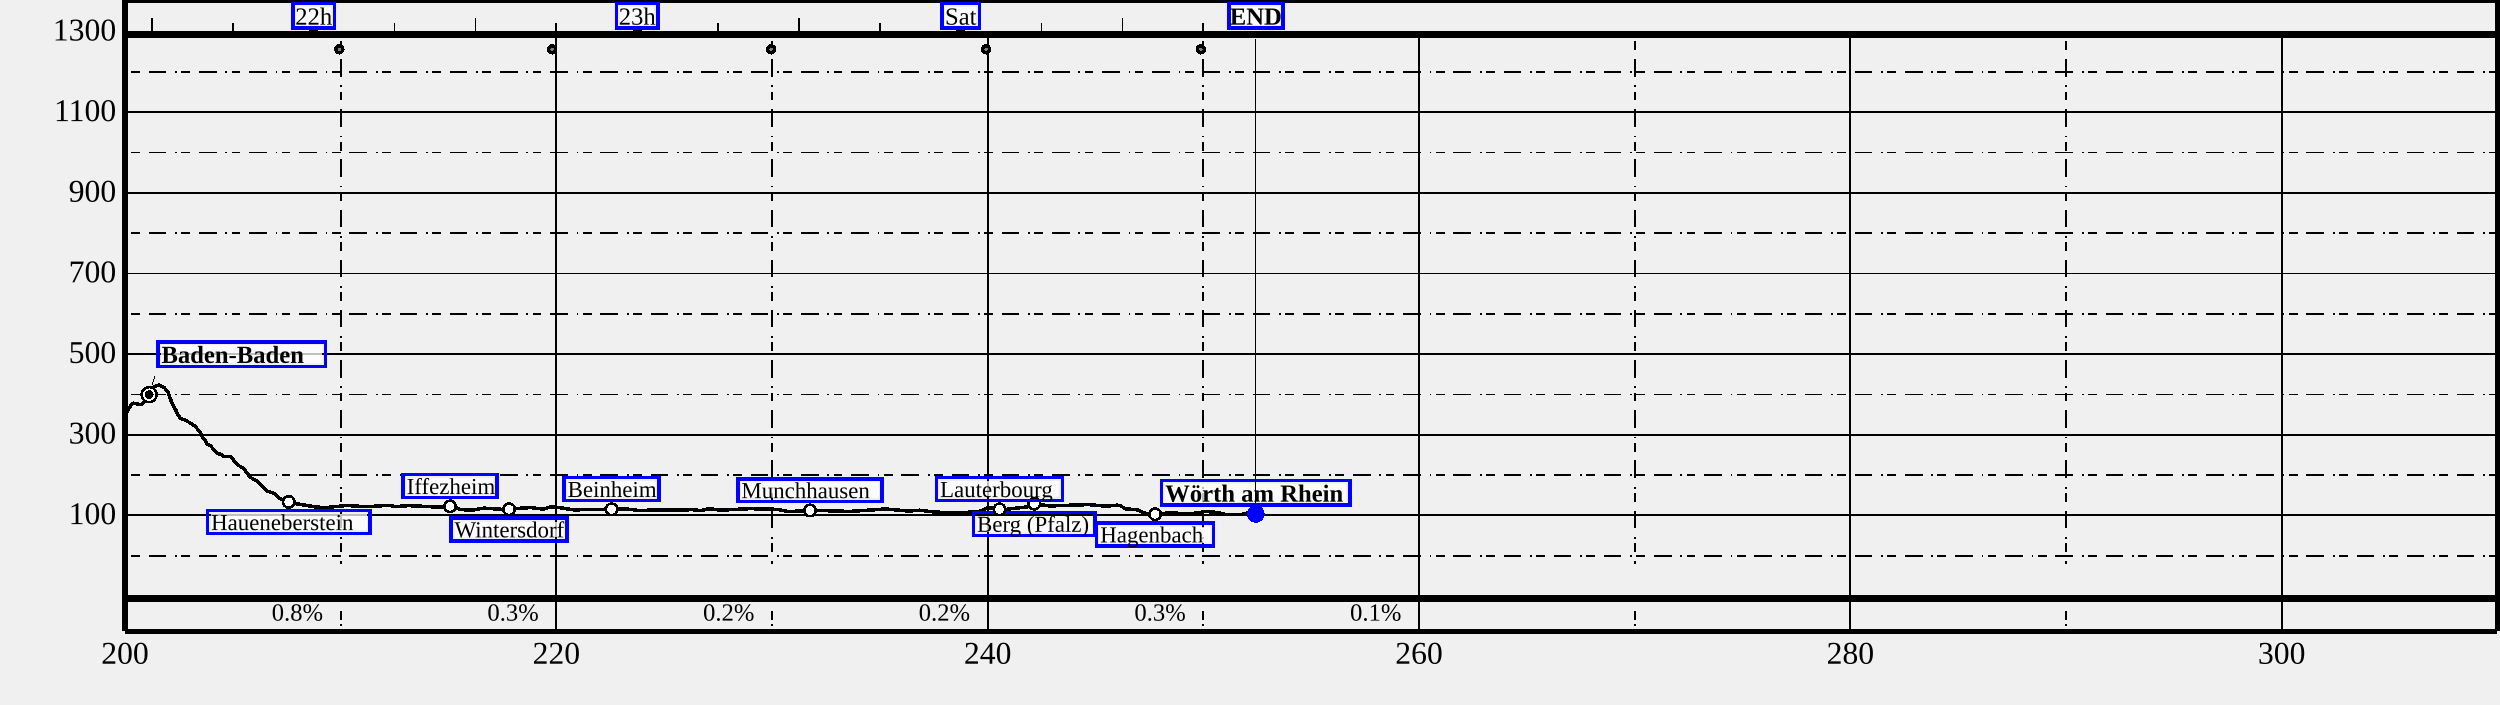
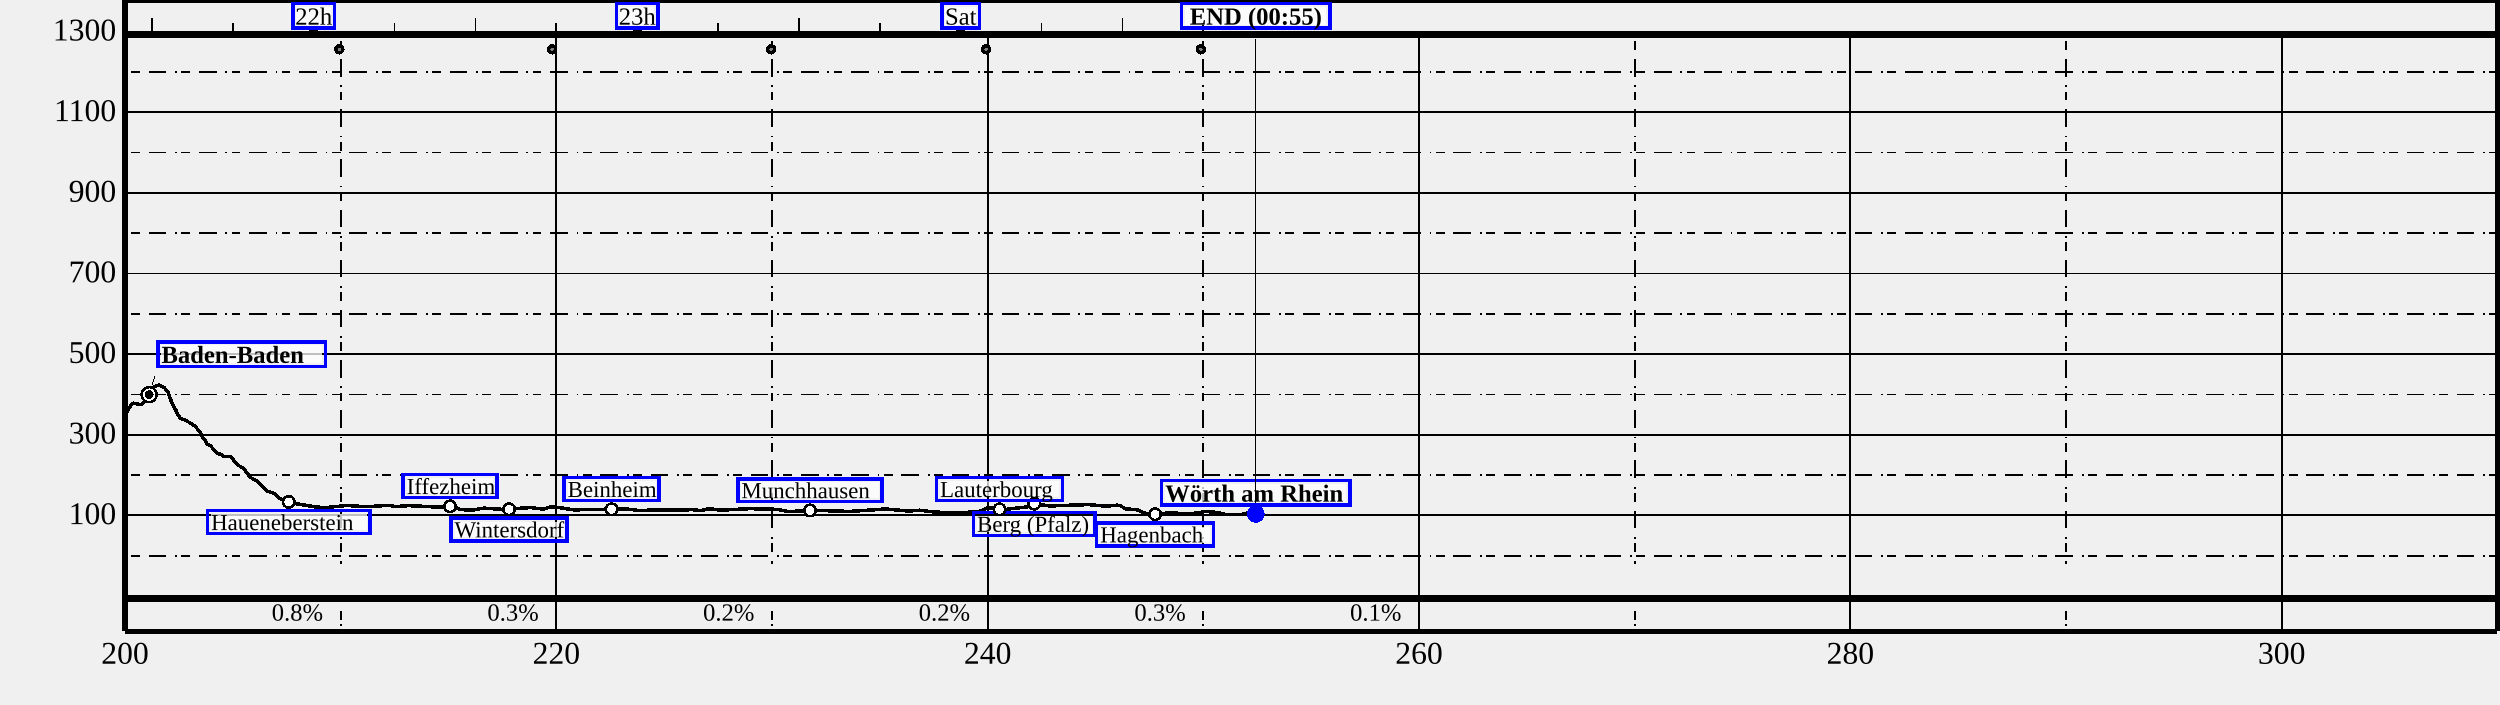
<svg xmlns="http://www.w3.org/2000/svg" height="400" width="1420">
  <g font-size="18" id="world" shape-rendering="crispEdges">
    <g id="BG" />
    <g id="SB" transform="translate(71 360)">
      <text text-anchor="middle" x="0" y="17">
200
</text>
      <text text-anchor="middle" x="245" y="17">
220
</text>
      <text text-anchor="middle" x="490" y="17">
240
</text>
      <text text-anchor="middle" x="735" y="17">
260
</text>
      <text text-anchor="middle" x="980" y="17">
280
</text>
      <text text-anchor="middle" x="1225" y="17">
300
</text>
    </g>
    <g id="SD" transform="translate(71 0)">
      <path d="M0,0 L1347.5,0" stroke="black" stroke-width="3" />
      <path d="M0,0 L0,358.5" stroke="black" stroke-width="3" />
      <path d="M0,358.5 L1347.5,358.5" stroke="black" stroke-width="3" />
      <path d="M1347.5,0 L1347.5,358.5" stroke="black" stroke-width="3" />
      <path d="M0,358.5 L1347.5,358.5" stroke="black" stroke-width="1" />
      <path d="M0,20 L0,358.5" stroke="black" stroke-width="1" />
      <path d="M245,20 L245,358.5" stroke="black" stroke-width="1" />
      <path d="M490,20 L490,358.5" stroke="black" stroke-width="1" />
      <path d="M735,20 L735,358.5" stroke="black" stroke-width="1" />
      <path d="M980,20 L980,358.5" stroke="black" stroke-width="1" />
      <path d="M1225,20 L1225,358.5" stroke="black" stroke-width="1" />
      <path d="M122.5,20 L122.5,320.5" stroke="black" stroke-dasharray="1.0,2.5,5.0,5.0,10.0,5.0" />
      <path d="M367.5,20 L367.5,320.5" stroke="black" stroke-dasharray="1.0,2.5,5.0,5.0,10.0,5.0" />
      <path d="M612.5,20 L612.5,320.5" stroke="black" stroke-dasharray="1.0,2.5,5.0,5.0,10.0,5.0" />
      <path d="M857.5,20 L857.5,320.5" stroke="black" stroke-dasharray="1.0,2.5,5.0,5.0,10.0,5.0" />
      <path d="M1102.5,20 L1102.5,320.5" stroke="black" stroke-dasharray="1.0,2.5,5.0,5.0,10.0,5.0" />
      <path d="M1347.5,20 L1347.5,320.5" stroke="black" stroke-dasharray="1.0,2.5,5.0,5.0,10.0,5.0" />
      <path d="M0,338.5 L1347.5,338.5" stroke="black" stroke-width="1" />
      <path d="M0,292.714 L1347.5,292.714" stroke="black" stroke-width="1" />
      <path d="M0,246.929 L1347.5,246.929" stroke="black" stroke-width="1" />
      <path d="M0,201.143 L1347.5,201.143" stroke="black" stroke-width="1" />
      <path d="M0,155.357 L1347.5,155.357" stroke="black" stroke-width="1" />
      <path d="M0,109.571 L1347.5,109.571" stroke="black" stroke-width="1" />
      <path d="M0,63.786 L1347.5,63.786" stroke="black" stroke-width="1" />
      <path d="M0,18 L1347.5,18" stroke="black" stroke-width="1" />
      <path d="M0,315.607 L1347.5,315.607" stroke="black" stroke-dasharray="1.0,2.5,5.0,5.0,10.0,5.0" />
      <path d="M0,269.821 L1347.5,269.821" stroke="black" stroke-dasharray="1.0,2.5,5.0,5.0,10.0,5.0" />
      <path d="M0,224.036 L1347.5,224.036" stroke="black" stroke-dasharray="1.0,2.5,5.0,5.0,10.0,5.0" />
      <path d="M0,178.25 L1347.5,178.25" stroke="black" stroke-dasharray="1.0,2.5,5.0,5.0,10.0,5.0" />
      <path d="M0,132.464 L1347.5,132.464" stroke="black" stroke-dasharray="1.0,2.5,5.0,5.0,10.0,5.0" />
      <path d="M0,86.679 L1347.5,86.679" stroke="black" stroke-dasharray="1.0,2.5,5.0,5.0,10.0,5.0" />
      <path d="M0,40.893 L1347.5,40.893" stroke="black" stroke-dasharray="1.0,2.5,5.0,5.0,10.0,5.0" />
      <path d="M0,-4.893 L1347.5,-4.893" stroke="black" stroke-dasharray="1.0,2.5,5.0,5.0,10.0,5.0" />
      <path d="M0,20 L1347.5,20" stroke="black" stroke-width="3" />
      <g>
        <path d="M15.312,20 L15.312,10" stroke="black" stroke-width="1" />
        <path d="M61.25,20 L61.25,13" stroke="black" stroke-width="1" />
        <path d="M107.188,20 L107.188,16" stroke="black" stroke-width="5" />
        <path d="M153.125,20 L153.125,13" stroke="black" stroke-width="1" />
        <path d="M199.062,20 L199.062,10" stroke="black" stroke-width="1" />
        <path d="M245,20 L245,13" stroke="black" stroke-width="1" />
        <path d="M290.938,20 L290.938,16" stroke="black" stroke-width="5" />
        <path d="M336.875,20 L336.875,13" stroke="black" stroke-width="1" />
        <path d="M382.812,20 L382.812,10" stroke="black" stroke-width="1" />
        <path d="M428.75,20 L428.75,13" stroke="black" stroke-width="1" />
        <path d="M474.688,20 L474.688,16" stroke="black" stroke-width="5" />
        <path d="M520.625,20 L520.625,13" stroke="black" stroke-width="1" />
        <path d="M566.562,20 L566.562,10" stroke="black" stroke-width="1" />
        <path d="M612.5,20 L612.5,13" stroke="black" stroke-width="1" />
      </g>
      <text font-size="14" text-anchor="end" x="112.5" y="352.5">
0.8%
</text>
      <text font-size="14" text-anchor="end" x="235" y="352.5">
0.3%
</text>
      <text font-size="14" text-anchor="end" x="357.5" y="352.5">
0.2%
</text>
      <text font-size="14" text-anchor="end" x="480" y="352.5">
0.2%
</text>
      <text font-size="14" text-anchor="end" x="602.5" y="352.5">
0.3%
</text>
      <text font-size="14" text-anchor="end" x="725" y="352.5">
0.1%
</text>
      <path d="M122.5,355.5 L122.5,340.5" stroke="black" stroke-dasharray="1.0,2.5,5.0,5.0,10.0,5.0" />
      <path d="M367.5,355.5 L367.5,340.5" stroke="black" stroke-dasharray="1.0,2.5,5.0,5.0,10.0,5.0" />
      <path d="M612.5,355.5 L612.5,340.5" stroke="black" stroke-dasharray="1.0,2.5,5.0,5.0,10.0,5.0" />
      <path d="M857.5,355.5 L857.5,340.5" stroke="black" stroke-dasharray="1.0,2.5,5.0,5.0,10.0,5.0" />
      <path d="M1102.5,355.5 L1102.5,340.5" stroke="black" stroke-dasharray="1.0,2.5,5.0,5.0,10.0,5.0" />
      <path d="M1347.5,355.5 L1347.5,340.5" stroke="black" stroke-dasharray="1.0,2.5,5.0,5.0,10.0,5.0" />
      <path d="M0,340.5 L1347.5,340.5" stroke="black" stroke-width="3" />
      <path d="M0.4,234.5 L1.0,234.5 L1.3,233.5 L3.5,229.9 L4.8,229.0 L9.0,229.8 L10.2,228.9 L12.3,226.8 L13.5,224.1 L15.9,221.2 L16.2,220.0 L19.2,218.6 L22.2,220.0 L24.6,223.0 L26.4,228.3 L28.6,232.5 L28.8,232.5 L29.3,234.4 L31.6,237.7 L34.4,238.6 L39.8,242.1 L42.5,245.3 L44.1,248.6 L45.6,250.1 L46.7,252.2 L48.6,253.3 L52.5,257.5 L54.8,258.2 L56.3,259.4 L59.8,259.2 L64.2,264.2 L67.5,266.2 L71.0,271.0 L74.7,273.1 L80.2,278.7 L84.4,280.1 L87.9,283.2 L94.8,285.7 L109.3,288.1 L115.4,288.2 L125.7,287.1 L137.2,287.8 L150.4,287.0 L153.3,287.8 L161.1,287.2 L177.7,288.0 L184.2,287.6 L187.9,288.2 L190.4,289.4 L196.9,289.8 L203.9,288.6 L214.1,289.3 L230.7,288.3 L237.3,289.2 L242.6,287.7 L254.9,289.6 L284.6,289.0 L291.0,289.9 L322.5,289.5 L327.1,290.0 L332.0,288.9 L338.3,289.8 L354.7,288.9 L370.3,289.3 L377.2,290.6 L390.1,289.8 L411.6,290.5 L432.0,289.1 L445.2,290.3 L451.5,289.8 L460.4,290.9 L475.1,291.3 L486.4,290.3 L490.2,288.3 L499.7,289.4 L512.4,287.9 L516.5,286.1 L525.1,287.4 L546.9,286.6 L557.1,287.5 L563.8,286.9 L565.7,287.4 L568.2,289.0 L575.0,289.6 L581.4,292.3 L593.4,291.3 L605.0,291.9 L614.1,290.5 L620.9,291.1 L625.4,292.3 L634.5,292.1 L638.1,291.3 L642.3,291.9" fill="transparent" id="track" stroke="black" stroke-linejoin="miter" stroke-miterlimit="1" stroke-width="2" />
      <g>
        <g>
          <circle cx="611.056" cy="28" fill="Gray" id="user-step" r="2" stroke="black" stroke-width="2" />
        </g>
        <g>
          <circle cx="489.113" cy="28" fill="Gray" id="user-step" r="2" stroke="black" stroke-width="2" />
        </g>
        <g>
          <circle cx="367.033" cy="28" fill="Gray" id="user-step" r="2" stroke="black" stroke-width="2" />
        </g>
        <g>
          <circle cx="242.645" cy="28" fill="Gray" id="user-step" r="2" stroke="black" stroke-width="2" />
        </g>
        <g>
          <circle cx="121.74" cy="28" fill="Gray" id="user-step" r="2" stroke="black" stroke-width="2" />
        </g>
        <g />
        <g transform="translate(474.6875 17)">
          <rect fill="white" fill-opacity="0.75" height="10" id="label-bg" width="17.304" x="-8.652" y="-13" />
          <rect fill="none" height="14" id="label-dbg" stroke="blue" stroke-width="2" width="21.304" x="-10.652" y="-15" />
          <text font-size="14.0" font-style="normal" font-weight="normal" id="" text-anchor="middle" x="0.000" y="-3.000">
Sat
</text>
        </g>
        <g />
        <g transform="translate(290.9375 17)">
          <rect fill="white" fill-opacity="0.75" height="10" id="label-bg" width="19.625" x="-9.812" y="-13" />
          <rect fill="none" height="14" id="label-dbg" stroke="blue" stroke-width="2" width="23.625" x="-11.812" y="-15" />
          <text font-size="14.0" font-style="normal" font-weight="normal" id="" text-anchor="middle" x="0.000" y="-3.000">
23h
</text>
        </g>
        <g />
        <g transform="translate(107.1875 17)">
          <rect fill="white" fill-opacity="0.75" height="10" id="label-bg" width="19.625" x="-9.812" y="-13" />
          <rect fill="none" height="14" id="label-dbg" stroke="blue" stroke-width="2" width="23.625" x="-11.812" y="-15" />
          <text font-size="14.0" font-style="normal" font-weight="normal" id="" text-anchor="middle" x="0.000" y="-3.000">
22h
</text>
        </g>
        <g>
          <circle cx="389.103" cy="289.953" fill="Black" id="11/wp" r="4" />
          <circle cx="389.103" cy="289.953" fill="white" id="11/wp-little-white" r="2.5" />
        </g>
        <g transform="translate(389.1032 289.9534)">
          <rect fill="white" fill-opacity="0.75" height="9" id="label-bg" width="77.977" x="-38.988" y="-16" />
          <rect fill="none" height="13" id="label-dbg" stroke="blue" stroke-width="2" width="81.977" x="-40.988" y="-18" />
          <text font-size="13.0" font-style="normal" font-weight="normal" id="11/wp/text" text-anchor="start" x="-38.988" y="-7.000">
Munchhausen
</text>
        </g>
        <g>
          <circle cx="93.04" cy="285.086" fill="Black" id="9/wp" r="4" />
          <circle cx="93.04" cy="285.086" fill="white" id="9/wp-little-white" r="2.5" />
        </g>
        <g transform="translate(93.03956 285.0861)">
          <rect fill="white" fill-opacity="0.75" height="9" id="label-bg" width="88.291" x="-44.146" y="7" />
          <rect fill="none" height="13" id="label-dbg" stroke="blue" stroke-width="2" width="92.291" x="-46.146" y="5" />
          <text font-size="13.0" font-style="normal" font-weight="normal" id="9/wp/text" text-anchor="start" x="-44.146" y="16.000">
Haueneberstein
</text>
        </g>
        <g>
          <circle cx="218.163" cy="289.213" fill="Black" id="8/wp" r="4" />
          <circle cx="218.163" cy="289.213" fill="white" id="8/wp-little-white" r="2.5" />
        </g>
        <g transform="translate(218.1634 289.2133)">
          <rect fill="white" fill-opacity="0.75" height="9" id="label-bg" width="61.966" x="-30.983" y="7" />
          <rect fill="none" height="13" id="label-dbg" stroke="blue" stroke-width="2" width="65.966" x="-32.983" y="5" />
          <text font-size="13.0" font-style="normal" font-weight="normal" id="8/wp/text" text-anchor="start" x="-30.983" y="16.000">
Wintersdorf
</text>
        </g>
        <g>
          <circle cx="276.397" cy="289.287" fill="Black" id="7/wp" r="4" />
          <circle cx="276.397" cy="289.287" fill="white" id="7/wp-little-white" r="2.5" />
        </g>
        <g transform="translate(276.3968 289.2874)">
          <rect fill="white" fill-opacity="0.75" height="9" id="label-bg" width="49.959" x="-24.979" y="-16" />
          <rect fill="none" height="13" id="label-dbg" stroke="blue" stroke-width="2" width="53.959" x="-26.979" y="-18" />
          <text font-size="13.0" font-style="normal" font-weight="normal" id="7/wp/text" text-anchor="start" x="-24.979" y="-7.000">
Beinheim
</text>
        </g>
        <g>
          <circle cx="516.512" cy="286.058" fill="Black" id="6/wp" r="4" />
          <circle cx="516.512" cy="286.058" fill="white" id="6/wp-little-white" r="2.5" />
        </g>
        <g transform="translate(516.5121 286.0582)">
          <rect fill="white" fill-opacity="0.75" height="9" id="label-bg" width="65.122" x="-32.561" y="7" />
          <rect fill="none" height="13" id="label-dbg" stroke="blue" stroke-width="2" width="69.122" x="-34.561" y="5" />
          <text font-size="13.0" font-style="normal" font-weight="normal" id="6/wp/text" text-anchor="start" x="-32.561" y="16.000">
Berg (Pfalz)
</text>
        </g>
        <g>
          <circle cx="496.739" cy="289.33" fill="Black" id="5/wp" r="4" />
          <circle cx="496.739" cy="289.33" fill="white" id="5/wp-little-white" r="2.5" />
        </g>
        <g transform="translate(496.7392 289.33)">
          <rect fill="white" fill-opacity="0.75" height="9" id="label-bg" width="67.586" x="-33.793" y="-16" />
          <rect fill="none" height="13" id="label-dbg" stroke="blue" stroke-width="2" width="71.586" x="-35.793" y="-18" />
          <text font-size="13.0" font-style="normal" font-weight="normal" id="5/wp/text" text-anchor="start" x="-33.793" y="-7.000">
Lauterbourg
</text>
        </g>
        <g>
          <circle cx="184.616" cy="287.618" fill="Black" id="4/wp" r="4" />
          <circle cx="184.616" cy="287.618" fill="white" id="4/wp-little-white" r="2.5" />
        </g>
        <g transform="translate(184.6157 287.6183)">
          <rect fill="white" fill-opacity="0.75" height="9" id="label-bg" width="49.266" x="-24.633" y="-16" />
          <rect fill="none" height="13" id="label-dbg" stroke="blue" stroke-width="2" width="53.266" x="-26.633" y="-18" />
          <text font-size="13.0" font-style="normal" font-weight="normal" id="4/wp/text" text-anchor="start" x="-24.633" y="-7.000">
Iffezheim
</text>
        </g>
        <g>
          <circle cx="585.114" cy="292.067" fill="Black" id="3/wp" r="4" />
          <circle cx="585.114" cy="292.067" fill="white" id="3/wp-little-white" r="2.5" />
        </g>
        <g transform="translate(585.1145 292.0669)">
          <rect fill="white" fill-opacity="0.75" height="9" id="label-bg" width="62.351" x="-31.176" y="7" />
          <rect fill="none" height="13" id="label-dbg" stroke="blue" stroke-width="2" width="66.351" x="-33.176" y="5" />
          <text font-size="13.0" font-style="normal" font-weight="normal" id="3/wp/text" text-anchor="start" x="-31.176" y="16.000">
Hagenbach
</text>
        </g>
        <g>
          <circle cx="642.301" cy="291.942" fill="Black" id="2/wp" r="5" />
          <circle cx="642.301" cy="291.942" fill="white" id="2/wp-little-white" r="3.5" />
          <circle cx="642.301" cy="291.942" fill="black" id="2/wp-little-white" r="2.5" />
        </g>
        <g transform="translate(642.301 291.9425)">
          <rect fill="white" fill-opacity="0.75" height="10" id="label-bg" width="102.959" x="-51.48" y="-17" />
          <rect fill="none" height="14" id="label-dbg" stroke="blue" stroke-width="2" width="106.959" x="-53.48" y="-19" />
          <text font-size="14.0" font-style="normal" font-weight="bold" id="2/wp/text" text-anchor="start" x="-51.480" y="-7.000">
Wörth am Rhein
</text>
        </g>
        <g>
          <circle cx="13.697" cy="224.137" fill="Black" id="1/wp" r="5" />
          <circle cx="13.697" cy="224.137" fill="white" id="1/wp-little-white" r="3.5" />
          <circle cx="13.697" cy="224.137" fill="black" id="1/wp-little-white" r="2.5" />
        </g>
        <g transform="translate(13.69698 224.1371)">
          <rect fill="white" fill-opacity="0.75" height="10" id="label-bg" width="91.196" x="7" y="-28" />
          <rect fill="none" height="14" id="label-dbg" stroke="blue" stroke-width="2" width="95.196" x="5" y="-30" />
          <text font-size="14.0" font-style="normal" font-weight="bold" id="1/wp/text" text-anchor="start" x="7.000" y="-18.000">
Baden-Baden
</text>
        </g>
        <path d="M16.91,213.86 L15.49,218.41" id="link" stroke="black" stroke-linejoin="miter" stroke-miterlimit="1" stroke-width="0.5" />
        <g>
          <circle cx="642.301" cy="291.942" fill="Blue" id="0/wp" r="5" />
        </g>
        <g transform="translate(642.301 291.9425)">
-           <rect fill="white" fill-opacity="0.75" height="10" id="label-bg" width="26.638" x="-13.319" y="-287.942" />
-           <rect fill="none" height="14" id="label-dbg" stroke="blue" stroke-width="2" width="30.638" x="-15.319" y="-289.942" />
-           <text font-size="14.0" font-style="normal" font-weight="bold" id="0/wp/text" text-anchor="middle" x="0.000" y="-277.942">
- END
+           <rect fill="white" fill-opacity="0.75" height="10" id="label-bg" width="80.163" x="-40.082" y="-287.942" />
+           <rect fill="none" height="14" id="label-dbg" stroke="blue" stroke-width="2" width="84.163" x="-42.082" y="-289.942" />
+           <text font-size="14.0" font-style="normal" font-weight="bold" id="" text-anchor="middle" x="0.000" y="-277.942">
+ END (00:55)
</text>
        </g>
        <path d="M642.30,22.00 L642.30,285.94" id="link" stroke="black" stroke-linejoin="miter" stroke-miterlimit="1" stroke-width="0.5" />
      </g>
    </g>
    <g id="SL" transform="translate(0 0)">
      <text text-anchor="end" x="66" y="297.714">
100
</text>
      <text text-anchor="end" x="66" y="251.929">
300
</text>
      <text text-anchor="end" x="66" y="206.143">
500
</text>
      <text text-anchor="end" x="66" y="160.357">
700
</text>
      <text text-anchor="end" x="66" y="114.571">
900
</text>
      <text text-anchor="end" x="66" y="68.786">
1100
</text>
      <text text-anchor="end" x="66" y="23">
1300
</text>
    </g>
  </g>
</svg>
